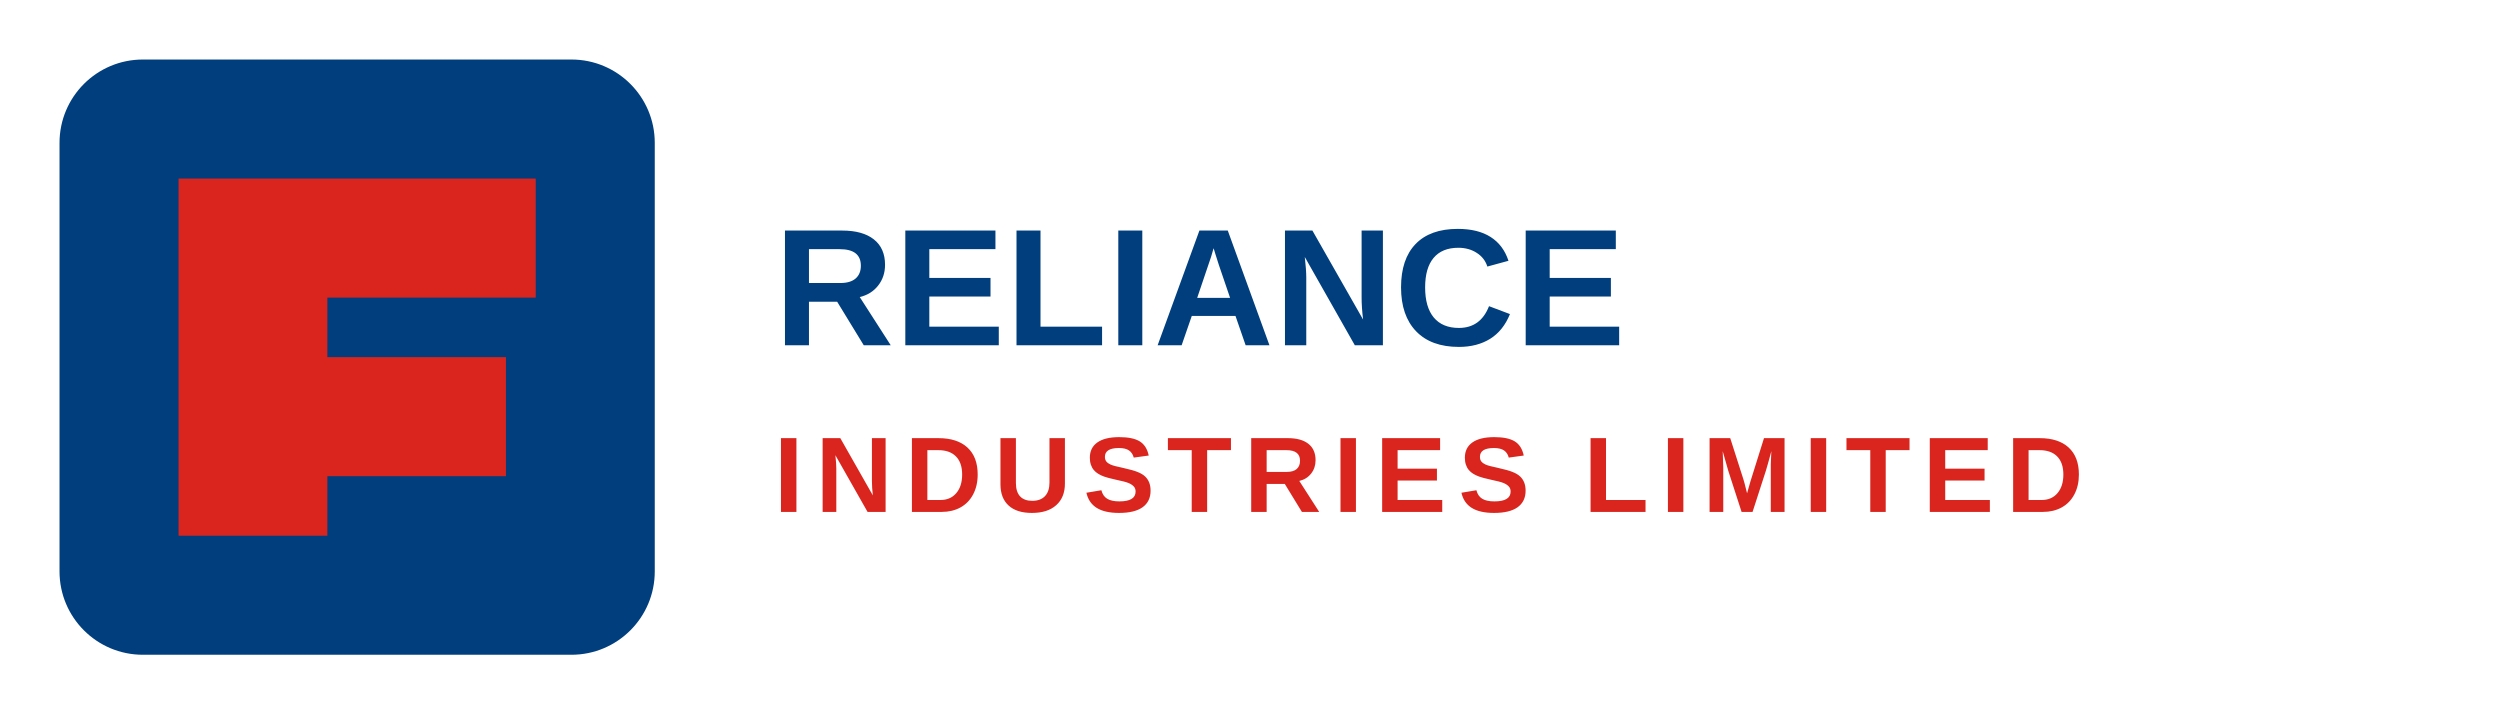
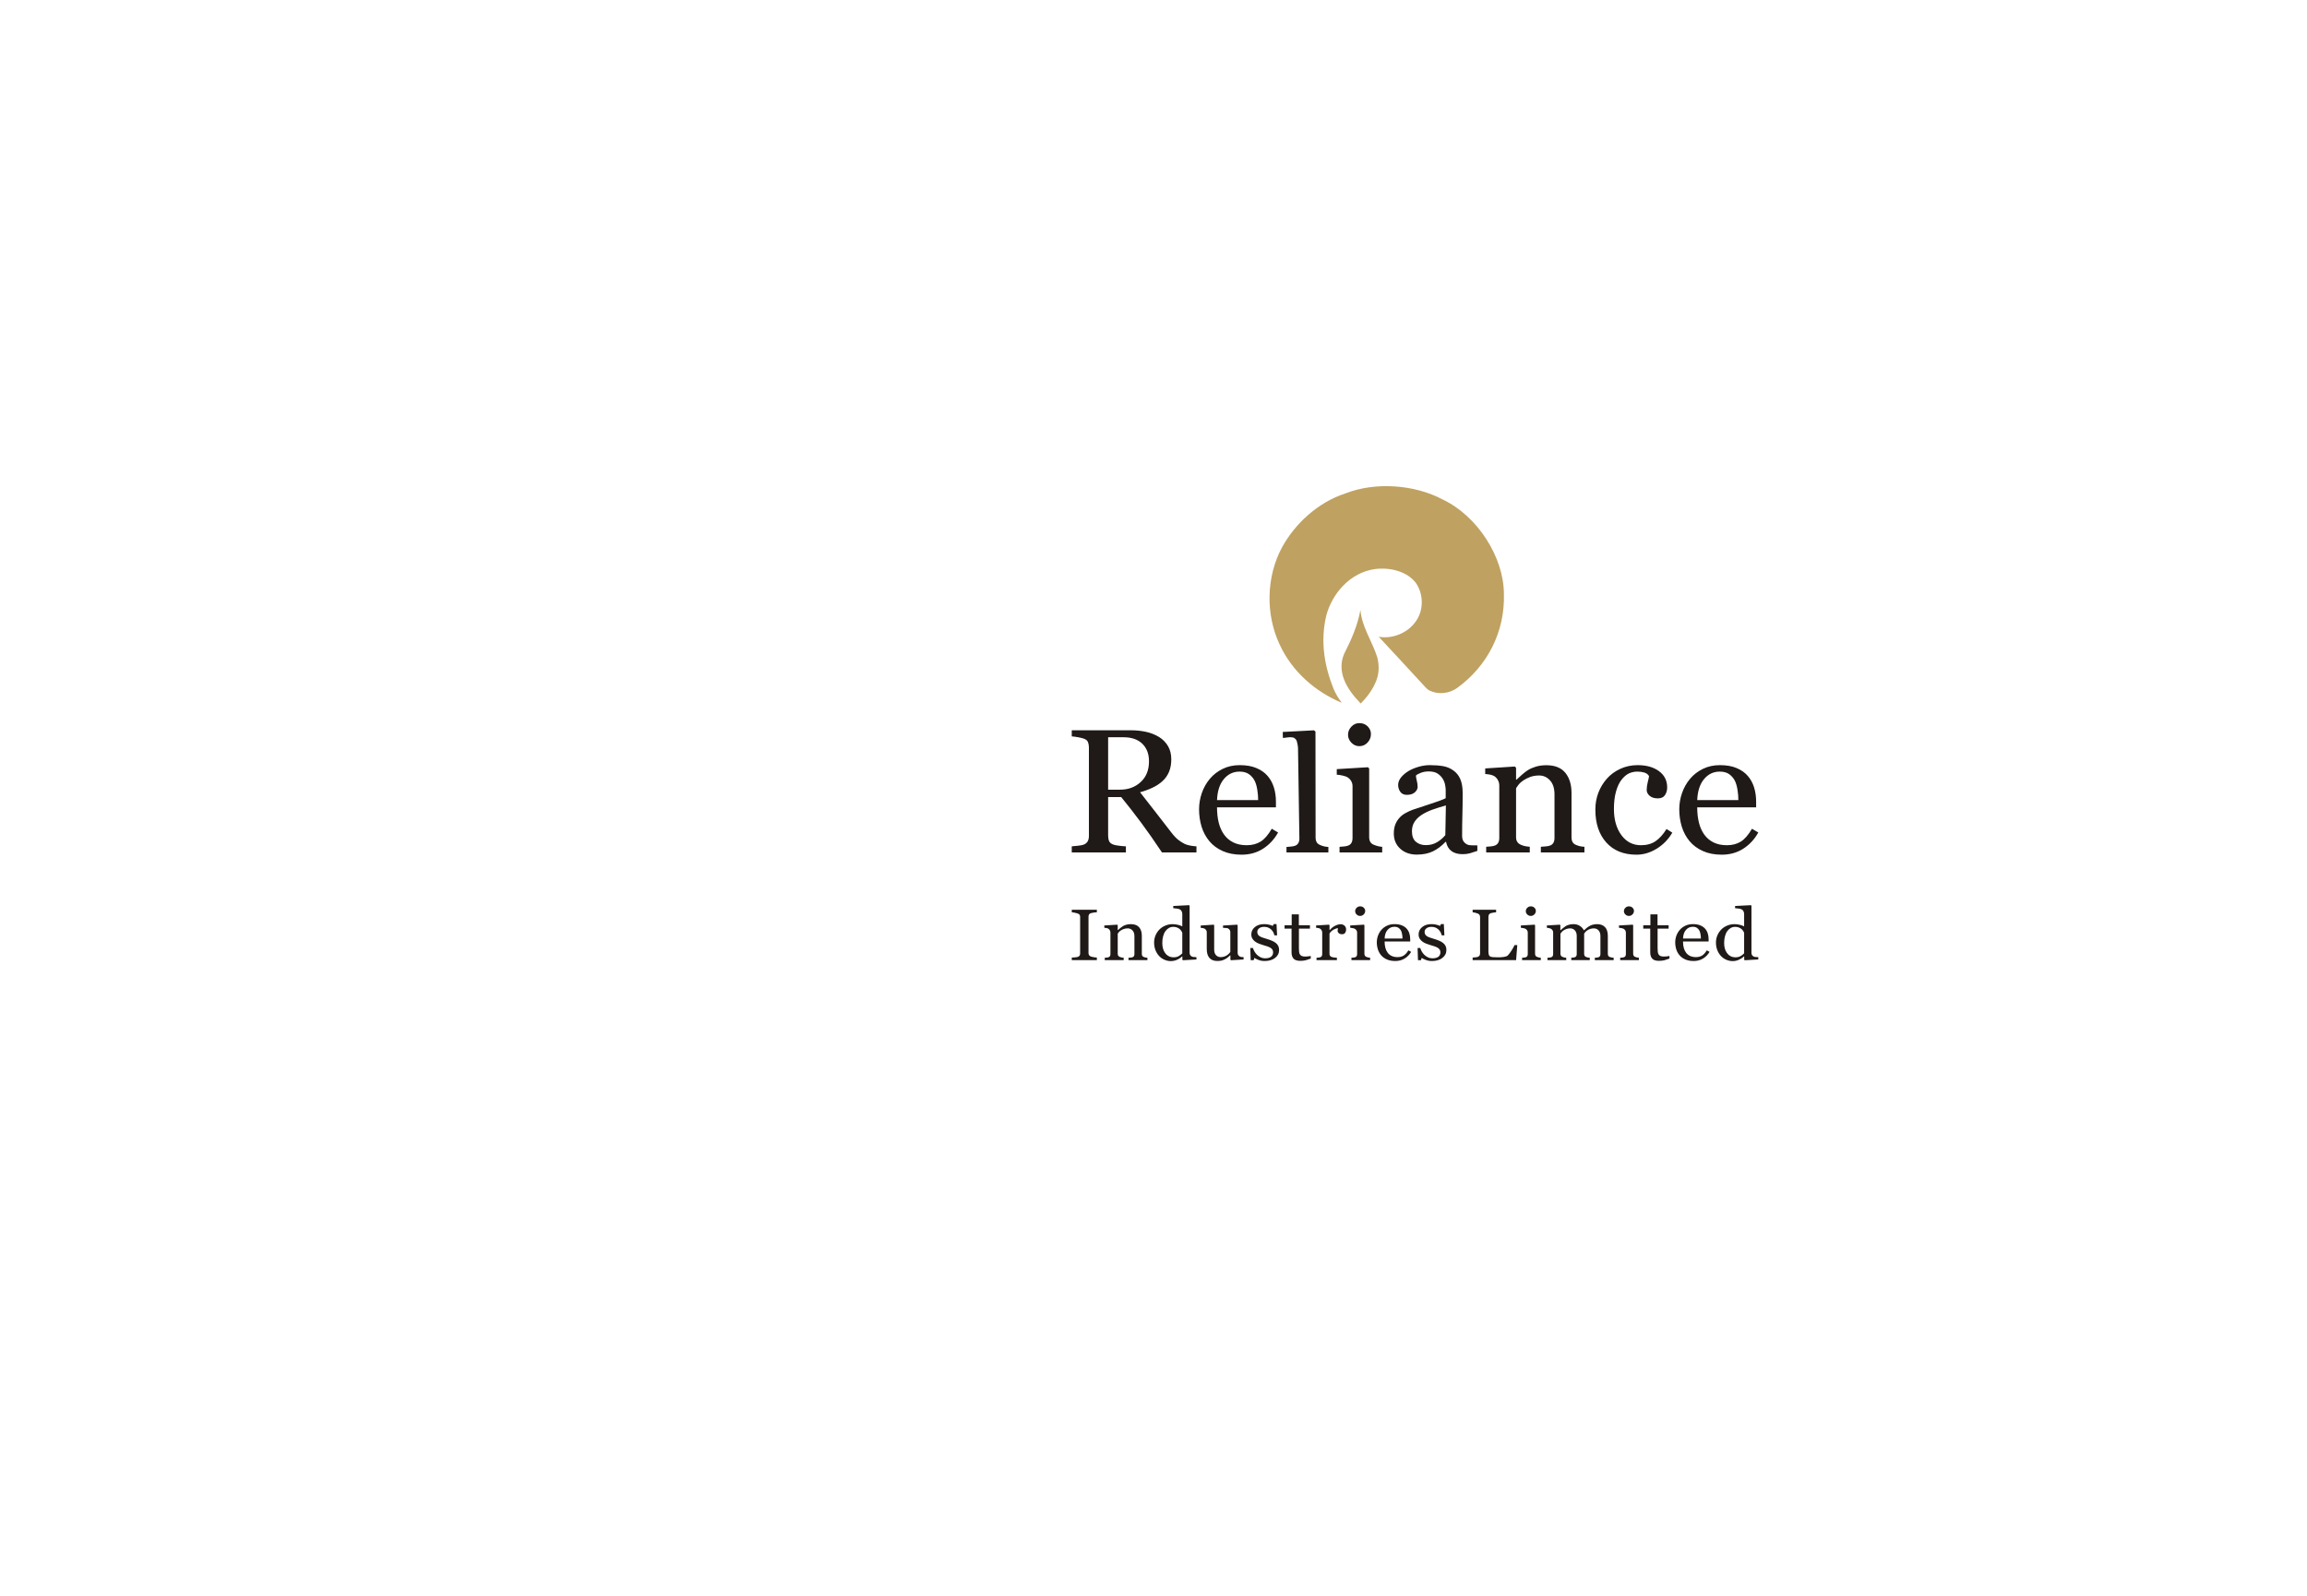
- <svg xmlns="http://www.w3.org/2000/svg" viewBox="0 0 420 120" width="420" height="120">
-   <g transform="translate(10, 10)">
-     <rect x="0" y="0" width="100" height="100" rx="14" fill="#003E7E" />
-     <path d="M 20 20 H 80 V 40 H 45 V 50 H 75 V 70 H 45 V 80 H 20 Z" fill="#D9251D" />
-     <text x="120" y="48" font-family="'Helvetica Neue', Arial, sans-serif" font-weight="900" font-size="28" fill="#003E7E">RELIANCE</text>
-     <text x="120" y="76" font-family="'Helvetica Neue', Arial, sans-serif" font-weight="800" font-size="18" fill="#D9251D" letter-spacing="2">INDUSTRIES LIMITED</text>
+ <svg xmlns="http://www.w3.org/2000/svg" height="1730" viewBox="-236.176 -212.322 543.731 697.036" width="2500">
+   <path d="m168.211 88.174c-3.509 2.48-8.121 2.853-11.694 1.241 0 0-.974-.372-1.883-1.364-.782-.933-20.532-22.204-20.532-22.204l-.064-.063c6.108 1.055 12.8-1.735 16.243-6.821 3.441-4.838 3.314-11.722.065-16.56-3.897-5.271-11.5-7.007-17.867-6.202-11.044 1.489-18.97 10.854-21.437 20.655-2.536 11.161-.715 21.705 3.25 31.628.907 2.11 2.142 4.28 3.637 6.138-11.631-4.835-21.896-13.766-27.287-25.737-5.977-12.9-5.847-29.21 1.235-42.296 5.586-10.109 15.46-19.474 27.675-23.444 12.797-5.023 30.014-3.969 42.489 2.729 15.136 7.194 26.57 25.12 26.635 41.12.52 16.559-7.149 31.567-20.465 41.18" fill="#bfa161" fill-rule="evenodd" />
+   <path d="m125.723 94.439c-5.651-5.832-10.2-13.397-6.755-21.273 3.051-6.016 5.78-12.157 7.08-19.104.52 7.258 5.134 13.708 7.34 20.655.845 3.348.911 6.822-.453 10.294-1.494 3.783-3.899 7.007-6.758 9.922z" fill="#bfa161" fill-rule="evenodd" />
+   <g fill="#1f1917">
+     <path d="m54.44 159.976h-15.045c-3.333-4.992-6.344-9.305-9.049-12.938a306.445 306.445 0 0 0 -8.753-11.242h-5.713v16.93c0 .873.148 1.642.431 2.31.282.653.9 1.169 1.855 1.514.47.18 1.292.346 2.474.488 1.183.154 2.179.244 2.999.269v2.67h-23.639v-2.67c.632-.053 1.548-.14 2.744-.269 1.196-.115 2.03-.283 2.5-.488.782-.322 1.358-.796 1.708-1.424.361-.63.538-1.425.538-2.4v-38.586c0-.886-.134-1.655-.405-2.335-.253-.681-.873-1.195-1.84-1.542-.659-.23-1.518-.434-2.568-.616a24.867 24.867 0 0 0 -2.677-.36v-2.669h25.803c2.366 0 4.583.233 6.655.694 2.068.462 3.953 1.206 5.635 2.232a11.53 11.53 0 0 1 3.898 3.93c.97 1.617 1.465 3.567 1.465 5.853 0 2.054-.335 3.877-.995 5.453a11.356 11.356 0 0 1 -2.904 4.095c-1.183 1.077-2.61 2.017-4.262 2.799-1.653.796-3.483 1.464-5.471 2.014a811.01 811.01 0 0 1 6.87 8.807c1.828 2.373 4.058 5.274 6.72 8.675 1.157 1.515 2.192 2.618 3.136 3.337.927.706 1.853 1.299 2.769 1.746.685.322 1.531.579 2.566.757 1.022.168 1.87.271 2.555.296zm-20.718-39.79c0-3.234-.97-5.788-2.917-7.687-1.937-1.888-4.694-2.836-8.23-2.836h-6.695v22.897h5.164c3.616 0 6.643-1.103 9.046-3.325 2.423-2.219 3.633-5.237 3.633-9.05zm56.362 31.063c-1.626 2.966-3.806 5.315-6.532 7.073-2.732 1.757-5.877 2.63-9.414 2.63-3.134 0-5.862-.527-8.214-1.579-2.354-1.051-4.291-2.477-5.808-4.286-1.52-1.799-2.664-3.916-3.415-6.316-.742-2.413-1.115-4.954-1.115-7.637 0-2.4.402-4.761 1.194-7.086a19.696 19.696 0 0 1 3.538-6.263c1.492-1.772 3.346-3.21 5.565-4.3 2.218-1.092 4.707-1.64 7.464-1.64 2.835 0 5.268.421 7.286 1.282 2.03.845 3.672 2.014 4.923 3.49 1.207 1.413 2.107 3.068 2.7 4.968.592 1.912.888 3.98.888 6.2v2.49h-25.72c0 2.425.24 4.634.723 6.608.483 1.99 1.252 3.723 2.313 5.24 1.023 1.449 2.354 2.591 4.009 3.439 1.653.833 3.63 1.258 5.916 1.258 2.337 0 4.356-.528 6.047-1.566 1.684-1.04 3.322-2.914 4.896-5.624zm-8.698-14.133c0-1.41-.12-2.912-.377-4.518-.256-1.603-.647-2.938-1.196-4.016a7.834 7.834 0 0 0 -2.49-2.825c-1.045-.73-2.405-1.09-4.058-1.09-2.757 0-5.042 1.09-6.872 3.285-1.827 2.195-2.81 5.25-2.97 9.164zm30.655 22.86h-18.29v-2.39c.584-.051 1.207-.112 1.87-.174a8.293 8.293 0 0 0 1.636-.272c.713-.211 1.244-.597 1.595-1.14.35-.546.545-1.254.533-2.12l-.597-39.597c-.005-.448-.21-1.74-.457-2.63-.112-.404-.233-.728-.348-.853-.121-.133-.162-.268-.332-.413-.657-.561.159.218-.455-.303-.405-.345.167-.13-1.048-.37-1.205-.237-3.223.295-3.963.246l-.066-2.61 13.64-.71.648.53.053 46.276c0 .843.162 1.534.493 2.081.329.542.858.968 1.597 1.252a8.73 8.73 0 0 0 1.647.545c.547.125 1.168.21 1.844.262zm23.504 0h-18.623v-2.457l1.851-.152c.642-.05 1.187-.15 1.654-.306.735-.215 1.282-.61 1.627-1.17.346-.56.535-1.286.535-2.177v-22.706c0-.8-.201-1.527-.575-2.19-.374-.66-.907-1.208-1.587-1.653-.492-.305-1.2-.56-2.145-.763a16.104 16.104 0 0 0 -2.574-.396v-2.417l13.6-.828.545.523v29.985c0 .867.173 1.59.52 2.164.347.56.908.99 1.667 1.26.572.23 1.134.407 1.68.546a11.47 11.47 0 0 0 1.825.28zm-4.919-51.71c0 1.412-.48 2.646-1.466 3.703-.974 1.055-2.173 1.59-3.614 1.59-1.32 0-2.48-.508-3.453-1.514-.972-1.005-1.467-2.165-1.467-3.45 0-1.374.495-2.558 1.467-3.576.974-1.018 2.134-1.527 3.453-1.527 1.495 0 2.707.47 3.653 1.427.947.965 1.427 2.072 1.427 3.346zm46.463 51.03c-1.237.423-2.313.77-3.24 1.04-.94.257-1.99.397-3.172.397-2.058 0-3.684-.462-4.909-1.372-1.223-.924-2.002-2.26-2.34-4.005h-.24c-1.708 1.796-3.537 3.182-5.5 4.133-1.951.949-4.304 1.425-7.059 1.425-2.917 0-5.311-.849-7.193-2.554-1.883-1.708-2.824-3.94-2.824-6.688 0-1.437.216-2.708.632-3.837a9.27 9.27 0 0 1 1.896-3.055c.659-.745 1.518-1.412 2.595-2.004a22.97 22.97 0 0 1 3.039-1.412c1.182-.421 3.576-1.218 7.18-2.374 3.618-1.156 6.05-2.052 7.314-2.707v-3.723c0-.321-.067-.95-.216-1.873a7.726 7.726 0 0 0 -.927-2.632c-.525-.936-1.266-1.745-2.233-2.425-.953-.696-2.312-1.04-4.073-1.04-1.21 0-2.326.191-3.362.59-1.035.386-1.774.794-2.19 1.22 0 .5.12 1.23.378 2.219.251.975.374 1.874.374 2.71 0 .871-.417 1.668-1.237 2.399-.833.733-1.976 1.092-3.456 1.092-1.304 0-2.271-.45-2.89-1.335-.62-.887-.927-1.888-.927-2.992 0-1.156.43-2.258 1.277-3.311.861-1.051 1.962-1.99 3.336-2.811 1.181-.706 2.605-1.296 4.286-1.797 1.68-.488 3.322-.73 4.923-.73 2.204 0 4.127.154 5.782.434a10.81 10.81 0 0 1 4.462 1.863c1.345.923 2.353 2.18 3.053 3.771.698 1.595 1.05 3.648 1.05 6.15 0 3.593-.042 6.766-.124 9.536-.079 2.774-.119 5.802-.119 9.088 0 .976.173 1.746.537 2.322.35.58.9 1.067 1.627 1.477.403.218 1.023.348 1.868.373.86.024 1.735.038 2.622.038zm-13.74-19.856c-2.233.628-4.196 1.244-5.877 1.847-1.68.605-3.24 1.348-4.678 2.26-1.319.849-2.354 1.862-3.121 3.028-.753 1.157-1.143 2.543-1.143 4.147 0 2.08.58 3.619 1.722 4.594 1.145.976 2.596 1.465 4.342 1.465 1.87 0 3.51-.437 4.935-1.296 1.414-.86 2.609-1.886 3.576-3.068zm60.49 20.536h-19.024v-2.476c.604-.05 1.275-.102 1.988-.153.728-.052 1.317-.154 1.803-.308.725-.218 1.276-.617 1.627-1.18.361-.566.538-1.297.538-2.196v-19.073c0-2.632-.659-4.659-1.952-6.085-1.303-1.425-2.89-2.143-4.745-2.143-1.397 0-2.674.205-3.833.615-1.141.411-2.177.924-3.064 1.528-.861.577-1.56 1.194-2.072 1.862-.51.667-.885 1.194-1.114 1.59v21.332c0 .848.173 1.555.552 2.107.364.55.912.975 1.653 1.27a7.83 7.83 0 0 0 1.787.566c.646.126 1.305.218 1.991.268v2.477h-19.026v-2.477c.604-.05 1.224-.102 1.868-.153a7.514 7.514 0 0 0 1.68-.308c.728-.218 1.278-.617 1.63-1.18.364-.566.538-1.297.538-2.196v-22.9c0-.86-.19-1.643-.58-2.348a4.75 4.75 0 0 0 -1.587-1.758c-.497-.295-1.09-.513-1.775-.655a16.396 16.396 0 0 0 -2.205-.282v-2.438l12.92-.834.554.525v5.224h.187c.632-.59 1.426-1.322 2.365-2.156.943-.835 1.845-1.528 2.678-2.052.982-.604 2.138-1.106 3.468-1.505 1.346-.397 2.851-.602 4.533-.602 3.723 0 6.492 1.116 8.294 3.324 1.802 2.222 2.687 5.174 2.687 8.856v19.293c0 .884.165 1.592.488 2.131.308.54.845.962 1.612 1.258.63.256 1.169.424 1.627.524.458.102 1.103.182 1.91.232zm22.736.976c-5.62 0-10.017-1.784-13.202-5.34-3.175-3.554-4.76-8.33-4.76-14.325 0-2.604.43-5.042 1.277-7.315a20.19 20.19 0 0 1 3.725-6.187c1.545-1.772 3.494-3.21 5.834-4.3 2.327-1.092 4.88-1.64 7.636-1.64 3.806 0 6.913.871 9.292 2.616 2.395 1.745 3.59 4.12 3.59 7.124 0 1.257-.31 2.36-.942 3.325-.631.973-1.669 1.45-3.12 1.45-1.546 0-2.742-.374-3.602-1.131-.848-.743-1.277-1.59-1.277-2.516 0-1.128.161-2.284.47-3.478.323-1.192.497-2.064.55-2.618-.469-.77-1.168-1.295-2.108-1.553-.928-.27-1.937-.398-3.015-.398a8.735 8.735 0 0 0 -3.601.77c-1.143.514-2.246 1.465-3.322 2.837-.98 1.259-1.76 2.953-2.367 5.082-.602 2.132-.914 4.672-.914 7.626 0 4.67 1.089 8.47 3.255 11.422 2.163 2.941 5.016 4.417 8.524 4.417 2.554 0 4.691-.592 6.415-1.771 1.707-1.182 3.304-2.942 4.773-5.303l2.526 1.58c-1.734 2.964-4.02 5.302-6.856 7.034-2.839 1.733-5.769 2.592-8.78 2.592zm53.175-9.703c-1.625 2.966-3.803 5.315-6.532 7.073-2.73 1.757-5.876 2.63-9.411 2.63-3.134 0-5.863-.527-8.216-1.579-2.354-1.051-4.29-2.477-5.81-4.286-1.517-1.799-2.66-3.916-3.414-6.316-.739-2.413-1.118-4.954-1.118-7.637 0-2.4.404-4.761 1.199-7.086a19.736 19.736 0 0 1 3.535-6.263c1.494-1.772 3.347-3.21 5.567-4.3 2.219-1.092 4.707-1.64 7.462-1.64 2.838 0 5.27.421 7.286 1.282 2.032.845 3.673 2.014 4.922 3.49 1.21 1.413 2.11 3.068 2.702 4.968.593 1.912.888 3.98.888 6.2v2.49h-25.722c0 2.425.242 4.634.727 6.608.483 1.99 1.252 3.723 2.314 5.24 1.023 1.449 2.353 2.591 4.004 3.439 1.654.833 3.632 1.258 5.917 1.258 2.342 0 4.357-.528 6.052-1.566 1.679-1.04 3.321-2.914 4.894-5.624zm-8.698-14.133c0-1.41-.12-2.912-.376-4.518-.257-1.603-.646-2.938-1.195-4.016a7.862 7.862 0 0 0 -2.487-2.825c-1.051-.73-2.407-1.09-4.062-1.09-2.758 0-5.042 1.09-6.871 3.285-1.83 2.195-2.81 5.25-2.973 9.164z" fill-rule="evenodd" />
+     <path d="m10.958 206.99h-10.943v-1.1c.31-.025.753-.054 1.338-.096.584-.038.993-.1 1.232-.185.373-.132.647-.317.824-.55.169-.232.252-.556.252-.968v-15.933c0-.358-.059-.663-.188-.904-.123-.244-.421-.446-.888-.614-.345-.122-.77-.238-1.29-.349a9.967 9.967 0 0 0 -1.28-.191v-1.1h10.943v1.1c-.357.01-.777.049-1.27.117-.49.063-.917.154-1.285.255-.431.126-.724.326-.869.602-.152.28-.222.593-.222.93v15.918c0 .337.08.64.245.905.163.264.45.475.846.628.24.086.632.174 1.176.271.538.1.997.152 1.38.163zm22.077 0h-8.264v-1.022c.263-.019.554-.043.864-.064.316-.02.573-.063.782-.126.318-.09.556-.253.708-.486.158-.232.235-.535.235-.904v-7.863c0-1.084-.287-1.918-.847-2.505-.568-.588-1.256-.884-2.062-.884-.61 0-1.165.084-1.666.254-.497.168-.947.38-1.333.63-.372.238-.677.491-.897.767a6.292 6.292 0 0 0 -.485.654v8.792c0 .35.074.642.238.87.157.227.397.4.718.522.24.105.496.18.777.233.282.051.567.09.866.11v1.023h-8.266v-1.023c.262-.019.53-.043.811-.064.28-.02.52-.063.73-.126.316-.09.557-.253.706-.486.16-.232.235-.535.235-.904v-9.438c0-.355-.082-.678-.252-.969a1.986 1.986 0 0 0 -.688-.722c-.216-.123-.473-.214-.772-.271s-.62-.096-.957-.117v-1.006l5.613-.342.24.216v2.153h.08c.275-.243.62-.545 1.03-.888.409-.345.799-.63 1.162-.847a6.472 6.472 0 0 1 1.508-.619 7.3 7.3 0 0 1 1.968-.247c1.617 0 2.822.46 3.603 1.368.784.916 1.17 2.134 1.17 3.65v7.95c0 .367.07.657.21.879.135.223.368.398.7.518.275.107.508.174.708.217.198.043.479.075.827.095zm21.405-.28-5.887.342-.258-.217v-1.428l-.135-.029c-.596.604-1.325 1.09-2.202 1.476-.87.383-1.77.573-2.694.573a6.94 6.94 0 0 1 -2.78-.584 6.952 6.952 0 0 1 -2.337-1.635 7.913 7.913 0 0 1 -1.6-2.57c-.392-1.004-.59-2.11-.59-3.317a8 8 0 0 1 .63-3.146 8.324 8.324 0 0 1 1.748-2.604c.695-.693 1.547-1.243 2.559-1.66a8.083 8.083 0 0 1 3.09-.618c.788 0 1.559.09 2.32.27.758.184 1.412.411 1.956.692v-5.315c0-.436-.077-.833-.24-1.186a1.79 1.79 0 0 0 -.666-.815c-.32-.196-.748-.337-1.291-.429a20.773 20.773 0 0 0 -1.753-.19v-.962l6.895-.354.255.232v20.608c0 .365.076.672.235.926.15.25.379.466.677.64.216.129.526.201.94.232.41.03.783.054 1.128.065v1.006zm-6.18-2.684v-8.938a3.713 3.713 0 0 0 -.444-.867 3.947 3.947 0 0 0 -.772-.853 4.342 4.342 0 0 0 -1.163-.644c-.443-.169-.963-.254-1.553-.254-.689 0-1.32.158-1.892.48-.578.317-1.086.78-1.53 1.378-.428.58-.76 1.315-1.006 2.208-.244.895-.368 1.883-.368 2.969 0 .867.095 1.656.275 2.365s.49 1.366.923 1.972a4.531 4.531 0 0 0 1.537 1.397c.618.349 1.354.53 2.214.53.91 0 1.67-.185 2.266-.547a6.882 6.882 0 0 0 1.513-1.196m26.76 2.684-5.499.342-.255-.217v-1.94h-.1c-.274.26-.583.538-.93.831a6.3 6.3 0 0 1 -1.178.8 7.827 7.827 0 0 1 -1.489.633c-.482.147-1.159.216-2.034.216-1.497 0-2.634-.438-3.417-1.32-.777-.886-1.17-2.17-1.17-3.853v-7.316c0-.371-.08-.682-.233-.935a2.006 2.006 0 0 0 -.677-.662 2.398 2.398 0 0 0 -.765-.268 8.013 8.013 0 0 0 -.976-.118v-1.01l5.626-.37.258.216v10.616c0 1.108.273 1.937.822 2.498.55.554 1.204.835 1.97.835.623 0 1.185-.09 1.674-.266.49-.172.901-.379 1.233-.617.31-.216.578-.449.813-.687.235-.244.415-.472.537-.677v-8.664c0-.34-.074-.641-.24-.905a2.025 2.025 0 0 0 -.664-.672c-.205-.128-.508-.202-.918-.228a77.306 77.306 0 0 0 -1.361-.07v-1.01l6.128-.369.257.216v12.135c0 .354.083.65.239.9.162.248.387.46.671.633.206.118.45.19.731.229.287.029.601.058.946.068zm14.054-7.205c.466.37.83.798 1.081 1.285.25.487.373 1.08.373 1.783 0 1.416-.583 2.57-1.752 3.47-1.167.9-2.687 1.349-4.544 1.349-.983 0-1.888-.158-2.713-.482-.828-.317-1.418-.613-1.776-.883l-.336 1.01h-1.285l-.171-5.316h1.18c.094.402.286.873.584 1.406.292.54.655 1.028 1.075 1.462.445.454.982.833 1.601 1.147.626.308 1.321.465 2.097.465 1.1 0 1.938-.227 2.535-.676.59-.45.886-1.09.886-1.933 0-.432-.09-.801-.277-1.12a2.667 2.667 0 0 0 -.831-.831 6.984 6.984 0 0 0 -1.39-.64c-.55-.19-1.155-.38-1.829-.564a19.404 19.404 0 0 1 -1.789-.6c-.658-.253-1.219-.549-1.686-.893a4.506 4.506 0 0 1 -1.233-1.327c-.321-.53-.477-1.148-.477-1.862 0-1.25.513-2.311 1.54-3.18 1.028-.869 2.401-1.3 4.125-1.3.66 0 1.336.078 2.027.232.69.158 1.25.345 1.688.561l.39-.81h1.236l.255 4.914h-1.18c-.24-1.095-.76-1.983-1.554-2.67-.788-.69-1.758-1.032-2.897-1.032-.936 0-1.671.211-2.21.634s-.806.936-.806 1.534c0 .465.088.853.269 1.165.177.305.44.57.795.786.345.207.77.402 1.29.584.521.179 1.164.384 1.93.611.753.218 1.46.473 2.125.759.673.29 1.222.613 1.654.962m15.276 6.818c-.744.28-1.445.512-2.104.703-.667.192-1.472.29-2.43.29-1.414 0-2.411-.325-2.985-.973-.579-.644-.865-1.554-.865-2.734v-10.35h-3.05v-1.488h3.114v-4.756h3.12v4.756h4.843v1.488h-4.813v8.542c0 .64.028 1.174.08 1.603.047.427.171.803.369 1.12.18.303.455.53.818.682.367.155.858.233 1.473.233.285 0 .705-.02 1.254-.068.556-.049.946-.106 1.176-.181zm15.443-12.647c0 .528-.145.993-.426 1.407-.287.408-.724.607-1.32.607-.638 0-1.128-.147-1.46-.449-.34-.296-.508-.63-.508-.989 0-.227.023-.435.059-.618.04-.19.08-.375.11-.562-.533 0-1.163.195-1.881.587a5.36 5.36 0 0 0 -1.83 1.677v8.897c0 .361.077.656.23.88.157.227.397.401.73.512.285.105.652.18 1.104.233.45.051.84.09 1.167.11v1.023h-8.897v-1.023c.263-.019.53-.043.813-.064.28-.02.52-.063.73-.126.316-.09.554-.253.707-.486.157-.232.234-.535.234-.904v-9.438c0-.323-.084-.634-.25-.947-.166-.312-.4-.56-.692-.744a2.513 2.513 0 0 0 -.772-.271 7.332 7.332 0 0 0 -.956-.117v-1.006l5.614-.342.238.216v2.153h.082c.707-.836 1.496-1.471 2.366-1.904.865-.433 1.66-.65 2.379-.65s1.302.211 1.753.634c.447.423.676.995.676 1.704m10.479 13.314h-8.16v-1.022c.262-.019.53-.043.81-.064.283-.02.52-.063.725-.126.323-.09.562-.253.713-.486.153-.232.234-.535.234-.904v-9.438c0-.332-.088-.634-.25-.91a2.044 2.044 0 0 0 -.697-.688c-.215-.126-.526-.233-.939-.318a7.561 7.561 0 0 0 -1.13-.163v-1.006l5.96-.342.24.216v12.463c0 .36.077.662.226.9.154.233.399.412.731.523.252.096.497.17.736.227.24.052.503.096.801.116zm-2.154-21.492c0 .585-.21 1.1-.643 1.538a2.12 2.12 0 0 1 -1.584.662 2.107 2.107 0 0 1 -1.514-.63c-.425-.417-.641-.899-.641-1.434 0-.569.216-1.062.641-1.484.429-.425.937-.637 1.514-.637.654 0 1.187.197 1.6.594.416.4.627.861.627 1.39m20.062 17.896a8.091 8.091 0 0 1 -2.836 2.913c-1.188.726-2.555 1.086-4.09 1.086-1.36 0-2.548-.217-3.57-.65-1.022-.436-1.862-1.021-2.525-1.768a7.35 7.35 0 0 1 -1.482-2.604 10.138 10.138 0 0 1 -.485-3.144c0-.991.174-1.965.52-2.922a7.949 7.949 0 0 1 1.536-2.58c.649-.73 1.455-1.323 2.418-1.774.965-.449 2.046-.676 3.244-.676 1.232 0 2.29.174 3.167.528.88.35 1.593.831 2.136 1.44.526.58.918 1.263 1.176 2.048.257.786.384 1.639.384 2.555v1.025h-11.175c0 1 .105 1.909.316 2.725.209.82.542 1.532 1.004 2.158a4.63 4.63 0 0 0 1.741 1.416c.718.345 1.578.519 2.571.519 1.016 0 1.892-.217 2.627-.645.732-.428 1.445-1.201 2.128-2.317zm-3.779-5.825c0-.58-.052-1.2-.162-1.861-.112-.661-.28-1.212-.52-1.658a3.296 3.296 0 0 0 -1.08-1.163c-.455-.3-1.046-.449-1.765-.449-1.197 0-2.192.45-2.984 1.355-.794.903-1.223 2.164-1.292 3.776zm17.717 1.937c.469.37.831.798 1.082 1.285s.374 1.08.374 1.783c0 1.416-.584 2.57-1.753 3.47-1.167.9-2.686 1.349-4.545 1.349-.98 0-1.887-.158-2.71-.482-.829-.317-1.42-.613-1.776-.883l-.338 1.01h-1.285l-.17-5.316h1.18c.092.402.288.873.585 1.406.292.54.652 1.028 1.074 1.462.445.454.98.833 1.6 1.147.625.308 1.32.465 2.098.465 1.098 0 1.939-.227 2.534-.676.592-.45.889-1.09.889-1.933 0-.432-.094-.801-.28-1.12a2.651 2.651 0 0 0 -.83-.831 6.997 6.997 0 0 0 -1.39-.64c-.55-.19-1.158-.38-1.828-.564a19.213 19.213 0 0 1 -1.788-.6c-.662-.253-1.221-.549-1.69-.893a4.522 4.522 0 0 1 -1.231-1.327c-.322-.53-.48-1.148-.48-1.862 0-1.25.514-2.311 1.543-3.18 1.028-.869 2.4-1.3 4.124-1.3.66 0 1.338.078 2.028.232.689.158 1.25.345 1.687.561l.392-.81h1.233l.257 4.914h-1.181c-.24-1.095-.76-1.983-1.555-2.67-.787-.69-1.758-1.032-2.895-1.032-.937 0-1.673.211-2.21.634s-.806.936-.806 1.534c0 .465.088.853.269 1.165.176.305.44.57.795.786.345.207.77.402 1.29.584.52.179 1.164.384 1.929.611.754.218 1.46.473 2.127.759.672.29 1.22.613 1.651.962m32.405.947-.513 6.539h-18.98v-1.102c.274-.024.671-.059 1.191-.11.52-.05.883-.119 1.087-.2.34-.135.59-.33.742-.589.157-.26.232-.586.232-.99v-15.746c0-.35-.062-.661-.198-.93-.127-.272-.39-.488-.776-.65-.264-.124-.63-.245-1.105-.368a7.406 7.406 0 0 0 -1.172-.206v-1.1h10.25v1.1c-.32.01-.729.059-1.237.154-.509.095-.877.175-1.104.248-.392.123-.654.334-.801.636-.14.3-.21.618-.21.962v14.769c0 .68.035 1.21.111 1.587.074.377.246.666.52.879.264.185.654.305 1.174.359.52.058 1.243.084 2.18.084.425 0 .863-.004 1.32-.024a13.49 13.49 0 0 0 1.303-.127 7.736 7.736 0 0 0 1.103-.254c.334-.112.584-.249.74-.414.469-.475 1.012-1.195 1.637-2.157.62-.967 1.053-1.75 1.292-2.348h1.214zm10.257 6.538h-8.159v-1.022c.262-.019.531-.043.812-.064.28-.02.52-.063.724-.126.321-.09.56-.253.711-.486.153-.232.233-.535.233-.904v-9.438c0-.332-.085-.634-.25-.91a2.032 2.032 0 0 0 -.694-.688c-.217-.126-.526-.233-.942-.318a7.562 7.562 0 0 0 -1.128-.163v-1.006l5.96-.342.24.216v12.463c0 .36.075.662.227.9.152.233.397.412.73.523.252.096.496.17.735.227.24.052.503.096.802.116zm-2.155-21.492c0 .585-.21 1.1-.643 1.538-.426.44-.951.662-1.582.662-.58 0-1.088-.212-1.514-.63-.426-.417-.642-.899-.642-1.434 0-.569.216-1.062.642-1.484a2.076 2.076 0 0 1 1.514-.637c.654 0 1.185.197 1.6.594.415.4.625.861.625 1.39m33.98 21.493h-8.23v-1.022c.262-.019.525-.043.793-.064.27-.02.508-.063.713-.126.322-.09.555-.253.708-.486.156-.232.234-.535.234-.904v-7.888c0-1.08-.27-1.906-.812-2.493-.544-.58-1.222-.872-2.028-.872-.561 0-1.086.079-1.576.232s-.942.372-1.351.652a4.09 4.09 0 0 0 -.828.733c-.23.267-.393.483-.51.662v8.818c0 .361.07.656.205.89.14.232.373.413.702.533.262.096.502.166.711.211.21.044.485.081.831.101v1.023h-8.062v-1.023c.263-.019.52-.043.765-.064.245-.02.467-.063.672-.126.321-.09.554-.253.713-.486.15-.232.228-.535.228-.904v-7.887c0-1.08-.27-1.906-.814-2.493-.542-.58-1.214-.872-2.025-.872-.563 0-1.083.079-1.573.238-.49.164-.945.38-1.356.66-.331.228-.605.48-.834.768-.226.286-.403.497-.514.64v8.76c0 .35.075.646.24.884.157.238.395.417.72.539.238.105.482.18.733.233.252.051.533.09.838.11v1.023h-8.198v-1.023c.263-.019.531-.043.812-.064.279-.02.52-.063.73-.126.315-.09.554-.253.708-.486.156-.232.233-.535.233-.904v-9.502a1.63 1.63 0 0 0 -.252-.894 2.23 2.23 0 0 0 -.689-.672 3.21 3.21 0 0 0 -.806-.3 5.462 5.462 0 0 0 -.993-.149v-1.006l5.648-.342.24.216v2.186h.115c.288-.26.638-.563 1.048-.916.409-.35.793-.634 1.145-.852.401-.248.9-.456 1.501-.619a7.319 7.319 0 0 1 1.94-.247c1.097 0 2.038.27 2.826.799.783.532 1.349 1.174 1.696 1.93.407-.366.77-.683 1.086-.953.308-.274.724-.565 1.237-.879a5.87 5.87 0 0 1 1.532-.65 7.345 7.345 0 0 1 1.962-.247c1.426 0 2.552.421 3.389 1.27.829.85 1.25 2.15 1.25 3.908v7.764c0 .361.063.656.203.89.135.232.368.413.702.533.264.096.52.166.778.211.257.044.547.081.863.101zm11.01 0h-8.16v-1.022c.263-.019.532-.043.812-.064.28-.02.52-.063.725-.126.321-.09.56-.253.711-.486.153-.232.235-.535.235-.904v-9.438c0-.332-.087-.634-.253-.91a2.036 2.036 0 0 0 -.693-.688c-.217-.126-.526-.233-.94-.318a7.518 7.518 0 0 0 -1.129-.163v-1.006l5.959-.342.24.216v12.463c0 .36.076.662.227.9.153.233.398.412.73.523.251.096.496.17.738.227.238.052.501.096.798.116zm-2.154-21.492c0 .585-.21 1.1-.645 1.538a2.11 2.11 0 0 1 -1.581.662 2.103 2.103 0 0 1 -1.513-.63c-.427-.417-.642-.899-.642-1.434 0-.569.215-1.062.642-1.484a2.081 2.081 0 0 1 1.513-.637c.655 0 1.186.197 1.6.594.417.4.626.861.626 1.39m15.496 20.826c-.741.28-1.441.512-2.102.703-.666.192-1.474.29-2.43.29-1.414 0-2.413-.325-2.985-.973-.578-.644-.865-1.554-.865-2.734v-10.35h-3.05v-1.488h3.114v-4.756h3.119v4.756h4.843v1.488h-4.813v8.542c0 .64.03 1.174.081 1.603.048.427.17.803.37 1.12.18.303.455.53.815.682.37.155.86.233 1.474.233.286 0 .706-.02 1.255-.068.556-.049.947-.106 1.174-.181zm17.513-2.93a8.099 8.099 0 0 1 -2.84 2.913c-1.184.726-2.551 1.086-4.088 1.086-1.362 0-2.546-.217-3.568-.65-1.024-.436-1.865-1.021-2.525-1.768a7.312 7.312 0 0 1 -1.485-2.604 10.18 10.18 0 0 1 -.483-3.144c0-.991.175-1.965.519-2.922a8.02 8.02 0 0 1 1.537-2.58c.648-.73 1.456-1.323 2.42-1.774.961-.449 2.043-.676 3.24-.676 1.233 0 2.29.174 3.167.528.883.35 1.596.831 2.137 1.44.527.58.916 1.263 1.175 2.048.257.786.386 1.639.386 2.555v1.025h-11.178c0 1 .109 1.909.318 2.725.21.82.543 1.532 1.004 2.158a4.64 4.64 0 0 0 1.74 1.416c.718.345 1.578.519 2.571.519 1.016 0 1.895-.217 2.63-.645.73-.428 1.442-1.201 2.126-2.317zm-3.78-5.825c0-.58-.051-1.2-.163-1.861-.11-.661-.28-1.212-.52-1.658a3.298 3.298 0 0 0 -1.08-1.163c-.456-.3-1.046-.449-1.764-.449-1.2 0-2.191.45-2.987 1.355-.793.903-1.22 2.164-1.292 3.776zm25.06 9.142-5.888.342-.258-.217v-1.428l-.132-.029c-.597.604-1.327 1.09-2.204 1.476-.87.383-1.77.573-2.692.573-.96 0-1.887-.197-2.782-.584a6.927 6.927 0 0 1 -2.335-1.635 7.875 7.875 0 0 1 -1.601-2.57c-.393-1.004-.59-2.11-.59-3.317 0-1.105.21-2.151.631-3.146a8.32 8.32 0 0 1 1.746-2.604c.694-.693 1.548-1.243 2.558-1.66a8.095 8.095 0 0 1 3.092-.618c.788 0 1.558.09 2.318.27.76.184 1.414.411 1.956.692v-5.315c0-.436-.076-.833-.238-1.186-.158-.36-.38-.63-.666-.815-.321-.196-.747-.337-1.292-.429a20.89 20.89 0 0 0 -1.751-.19v-.962l6.892-.354.257.232v20.608c0 .365.075.672.236.926.149.25.377.466.674.64.217.129.527.201.943.232.408.03.783.054 1.126.065v1.006zm-6.181-2.684v-8.938c-.085-.27-.238-.557-.443-.867a3.908 3.908 0 0 0 -.771-.853 4.35 4.35 0 0 0 -1.164-.644c-.443-.169-.963-.254-1.553-.254-.69 0-1.32.158-1.891.48-.58.317-1.088.78-1.532 1.378-.427.58-.76 1.315-1.004 2.208-.245.895-.37 1.883-.37 2.969 0 .867.095 1.656.277 2.365.179.709.49 1.366.921 1.972a4.554 4.554 0 0 0 1.537 1.397c.62.349 1.356.53 2.214.53.91 0 1.671-.185 2.267-.547a6.848 6.848 0 0 0 1.512-1.196" />
  </g>
</svg>
